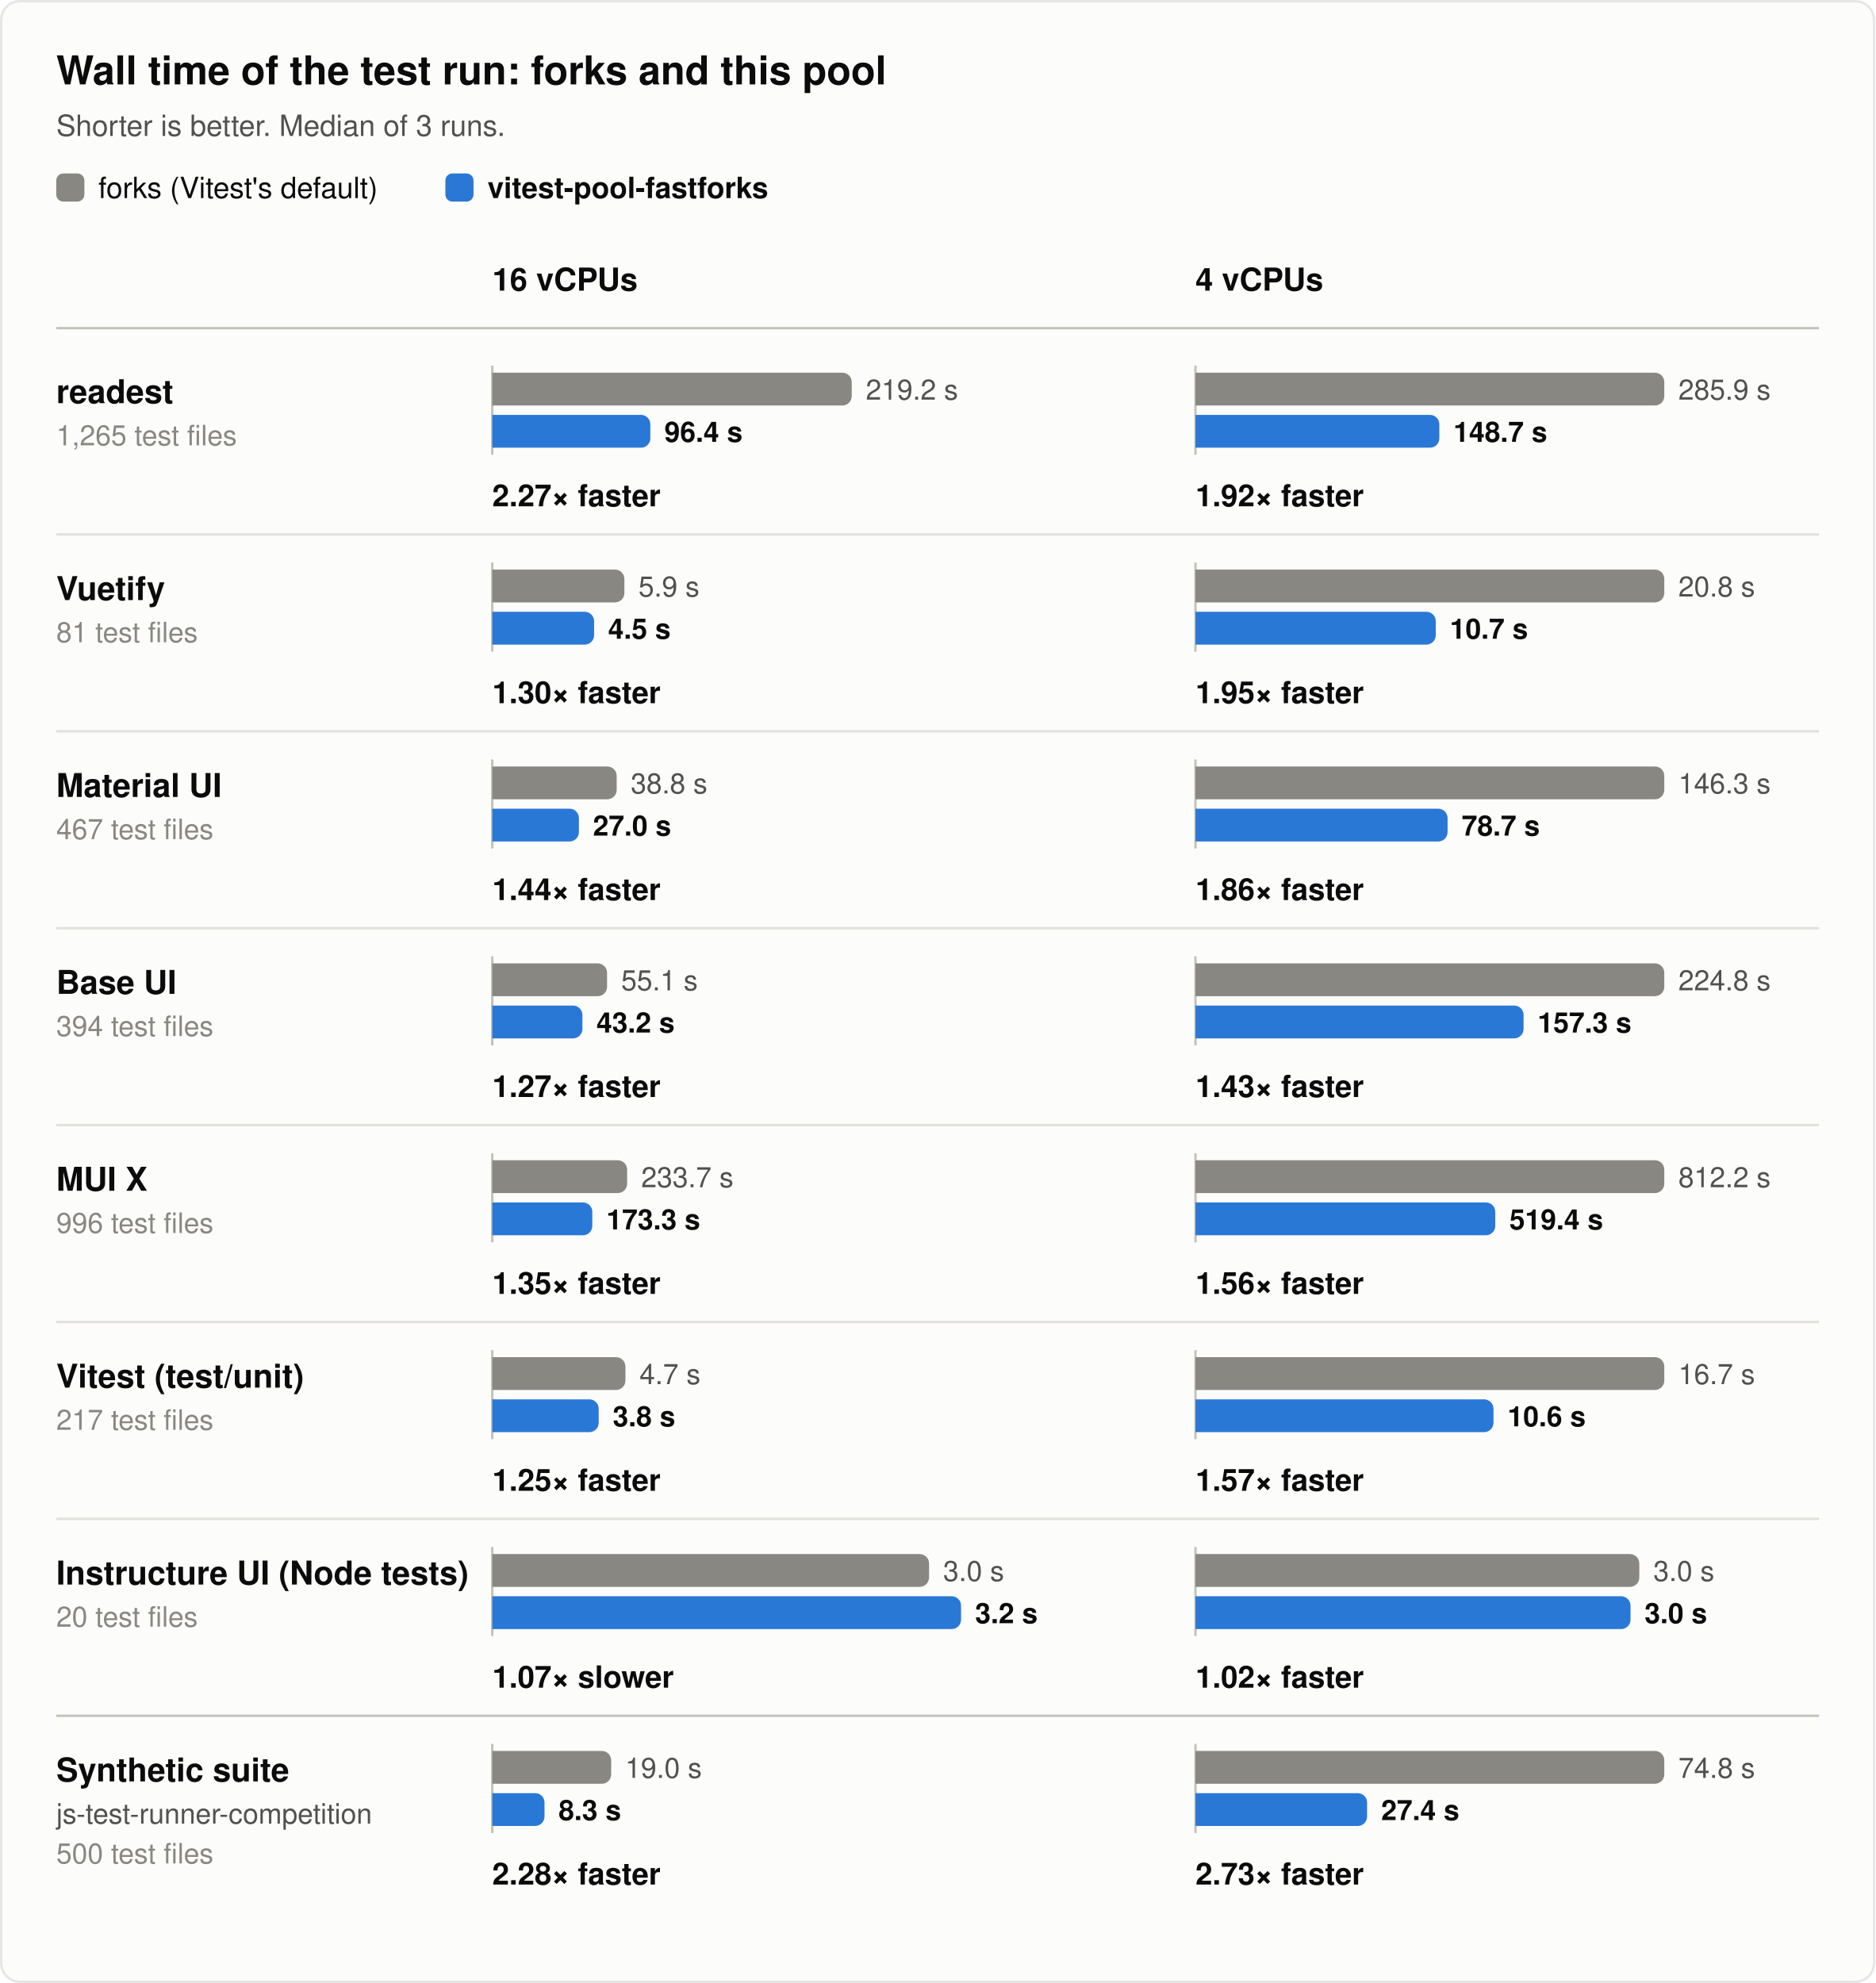
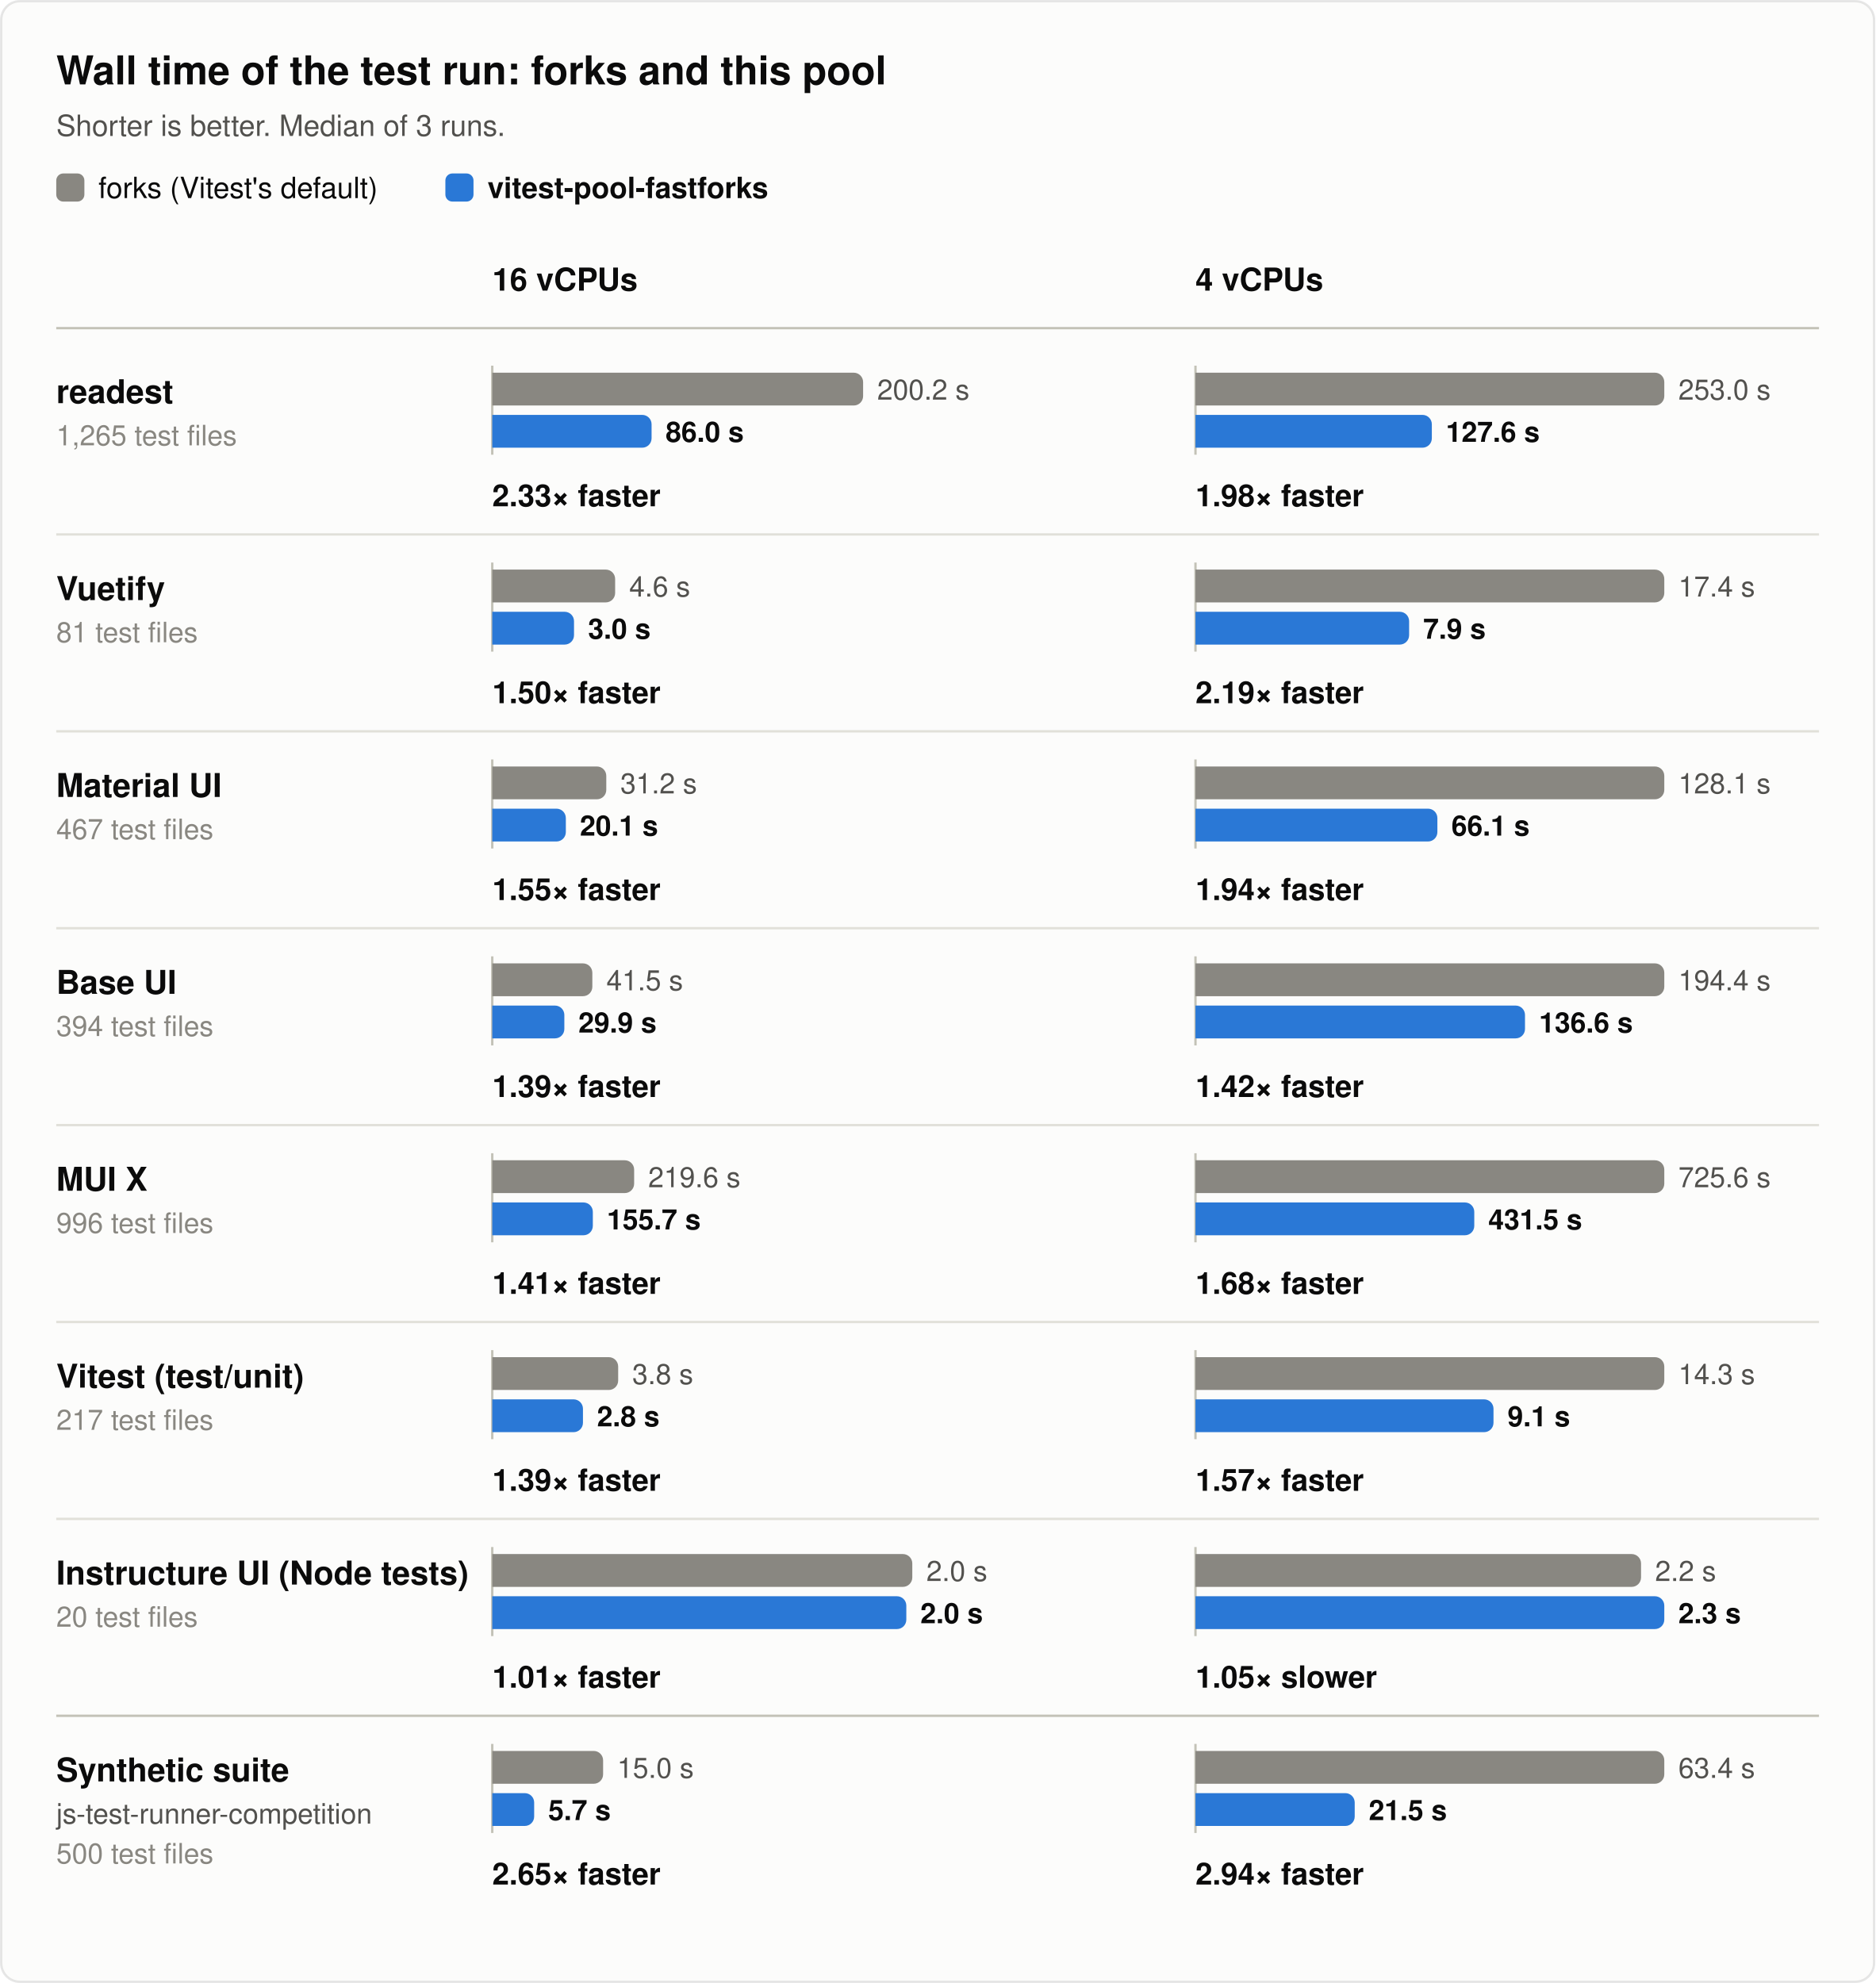
<svg xmlns="http://www.w3.org/2000/svg" width="800" height="846" viewBox="0 0 800 846" role="img" font-family="system-ui, -apple-system, &quot;Segoe UI&quot;, Helvetica, Arial, sans-serif">
  <rect x="0.5" y="0.5" width="799" height="845" rx="8" fill="#fcfcfb" stroke="rgba(11,11,11,0.10)" />
  <text x="24" y="36" font-size="17" font-weight="600" fill="#0b0b0b" text-anchor="start">Wall time of the test run: forks and this pool</text>
  <text x="24" y="58" font-size="12.5" font-weight="400" fill="#52514e" text-anchor="start">Shorter is better. Median of 3 runs.</text>
  <rect x="24" y="74" width="12" height="12" rx="3" fill="#898781" />
  <text x="42" y="84.5" font-size="12.5" font-weight="400" fill="#0b0b0b" text-anchor="start">forks (Vitest's default)</text>
  <rect x="190" y="74" width="12" height="12" rx="3" fill="#2a78d6" />
  <text x="208" y="84.5" font-size="12.5" font-weight="600" fill="#0b0b0b" text-anchor="start">vitest-pool-fastforks</text>
  <text x="210" y="124" font-size="13.5" font-weight="600" fill="#0b0b0b" text-anchor="start">16 vCPUs</text>
  <text x="510" y="124" font-size="13.5" font-weight="600" fill="#0b0b0b" text-anchor="start">4 vCPUs</text>
  <line x1="24" x2="776" y1="140" y2="140" stroke="#c3c2b7" />
  <text x="24" y="172" font-size="14" font-weight="600" fill="#0b0b0b" text-anchor="start">readest</text>
  <text x="24" y="190" font-size="12" font-weight="400" fill="#898781" text-anchor="start">1,265 test files</text>
  <line x1="210" x2="210" y1="156" y2="194" stroke="#c3c2b7" />
-   <path fill="#898781" d="M210 159H359.356A4 4 0 0 1 363.356 163V169A4 4 0 0 1 359.356 173H210Z" />
-   <text x="369.356" y="170.5" font-size="12" font-weight="400" fill="#52514e" text-anchor="start">219.2 s</text>
-   <path fill="#2a78d6" d="M210 177H273.442A4 4 0 0 1 277.442 181V187A4 4 0 0 1 273.442 191H210Z" />
-   <text x="283.442" y="188.5" font-size="12" font-weight="600" fill="#0b0b0b" text-anchor="start">96.4 s</text>
-   <text x="210" y="216" font-size="13" font-weight="600" fill="#0b0b0b" text-anchor="start">2.27× faster</text>
+   <path fill="#898781" d="M210 159H364.21A4 4 0 0 1 368.21 163V169A4 4 0 0 1 364.21 173H210Z" />
+   <text x="374.21" y="170.5" font-size="12" font-weight="400" fill="#52514e" text-anchor="start">200.2 s</text>
+   <path fill="#2a78d6" d="M210 177H273.968A4 4 0 0 1 277.968 181V187A4 4 0 0 1 273.968 191H210Z" />
+   <text x="283.968" y="188.5" font-size="12" font-weight="600" fill="#0b0b0b" text-anchor="start">86.0 s</text>
+   <text x="210" y="216" font-size="13" font-weight="600" fill="#0b0b0b" text-anchor="start">2.33× faster</text>
  <line x1="510" x2="510" y1="156" y2="194" stroke="#c3c2b7" />
  <path fill="#898781" d="M510 159H706A4 4 0 0 1 710 163V169A4 4 0 0 1 706 173H510Z" />
-   <text x="716" y="170.5" font-size="12" font-weight="400" fill="#52514e" text-anchor="start">285.9 s</text>
-   <path fill="#2a78d6" d="M510 177H610.039A4 4 0 0 1 614.039 181V187A4 4 0 0 1 610.039 191H510Z" />
-   <text x="620.039" y="188.5" font-size="12" font-weight="600" fill="#0b0b0b" text-anchor="start">148.7 s</text>
-   <text x="510" y="216" font-size="13" font-weight="600" fill="#0b0b0b" text-anchor="start">1.92× faster</text>
+   <text x="716" y="170.5" font-size="12" font-weight="400" fill="#52514e" text-anchor="start">253.0 s</text>
+   <path fill="#2a78d6" d="M510 177H606.833A4 4 0 0 1 610.833 181V187A4 4 0 0 1 606.833 191H510Z" />
+   <text x="616.833" y="188.5" font-size="12" font-weight="600" fill="#0b0b0b" text-anchor="start">127.6 s</text>
+   <text x="510" y="216" font-size="13" font-weight="600" fill="#0b0b0b" text-anchor="start">1.98× faster</text>
  <line x1="24" x2="776" y1="228" y2="228" stroke="#e1e0d9" />
  <text x="24" y="256" font-size="14" font-weight="600" fill="#0b0b0b" text-anchor="start">Vuetify</text>
  <text x="24" y="274" font-size="12" font-weight="400" fill="#898781" text-anchor="start">81 test files</text>
  <line x1="210" x2="210" y1="240" y2="278" stroke="#c3c2b7" />
-   <path fill="#898781" d="M210 243H262.368A4 4 0 0 1 266.368 247V253A4 4 0 0 1 262.368 257H210Z" />
-   <text x="272.368" y="254.5" font-size="12" font-weight="400" fill="#52514e" text-anchor="start">5.9 s</text>
-   <path fill="#2a78d6" d="M210 261H249.45A4 4 0 0 1 253.45 265V271A4 4 0 0 1 249.45 275H210Z" />
-   <text x="259.45" y="272.5" font-size="12" font-weight="600" fill="#0b0b0b" text-anchor="start">4.5 s</text>
-   <text x="210" y="300" font-size="13" font-weight="600" fill="#0b0b0b" text-anchor="start">1.30× faster</text>
+   <path fill="#898781" d="M210 243H258.421A4 4 0 0 1 262.421 247V253A4 4 0 0 1 258.421 257H210Z" />
+   <text x="268.421" y="254.5" font-size="12" font-weight="400" fill="#52514e" text-anchor="start">4.6 s</text>
+   <path fill="#2a78d6" d="M210 261H240.879A4 4 0 0 1 244.879 265V271A4 4 0 0 1 240.879 275H210Z" />
+   <text x="250.879" y="272.5" font-size="12" font-weight="600" fill="#0b0b0b" text-anchor="start">3.0 s</text>
+   <text x="210" y="300" font-size="13" font-weight="600" fill="#0b0b0b" text-anchor="start">1.50× faster</text>
  <line x1="510" x2="510" y1="240" y2="278" stroke="#c3c2b7" />
  <path fill="#898781" d="M510 243H706A4 4 0 0 1 710 247V253A4 4 0 0 1 706 257H510Z" />
-   <text x="716" y="254.5" font-size="12" font-weight="400" fill="#52514e" text-anchor="start">20.8 s</text>
-   <path fill="#2a78d6" d="M510 261H608.507A4 4 0 0 1 612.507 265V271A4 4 0 0 1 608.507 275H510Z" />
-   <text x="618.507" y="272.5" font-size="12" font-weight="600" fill="#0b0b0b" text-anchor="start">10.7 s</text>
-   <text x="510" y="300" font-size="13" font-weight="600" fill="#0b0b0b" text-anchor="start">1.95× faster</text>
+   <text x="716" y="254.5" font-size="12" font-weight="400" fill="#52514e" text-anchor="start">17.4 s</text>
+   <path fill="#2a78d6" d="M510 261H597.142A4 4 0 0 1 601.142 265V271A4 4 0 0 1 597.142 275H510Z" />
+   <text x="607.142" y="272.5" font-size="12" font-weight="600" fill="#0b0b0b" text-anchor="start">7.9 s</text>
+   <text x="510" y="300" font-size="13" font-weight="600" fill="#0b0b0b" text-anchor="start">2.19× faster</text>
  <line x1="24" x2="776" y1="312" y2="312" stroke="#e1e0d9" />
  <text x="24" y="340" font-size="14" font-weight="600" fill="#0b0b0b" text-anchor="start">Material UI</text>
  <text x="24" y="358" font-size="12" font-weight="400" fill="#898781" text-anchor="start">467 test files</text>
  <line x1="210" x2="210" y1="324" y2="362" stroke="#c3c2b7" />
-   <path fill="#898781" d="M210 327H259.081A4 4 0 0 1 263.081 331V337A4 4 0 0 1 259.081 341H210Z" />
-   <text x="269.081" y="338.5" font-size="12" font-weight="400" fill="#52514e" text-anchor="start">38.8 s</text>
-   <path fill="#2a78d6" d="M210 345H242.967A4 4 0 0 1 246.967 349V355A4 4 0 0 1 242.967 359H210Z" />
-   <text x="252.967" y="356.5" font-size="12" font-weight="600" fill="#0b0b0b" text-anchor="start">27.0 s</text>
-   <text x="210" y="384" font-size="13" font-weight="600" fill="#0b0b0b" text-anchor="start">1.44× faster</text>
+   <path fill="#898781" d="M210 327H254.645A4 4 0 0 1 258.645 331V337A4 4 0 0 1 254.645 341H210Z" />
+   <text x="264.645" y="338.5" font-size="12" font-weight="400" fill="#52514e" text-anchor="start">31.2 s</text>
+   <path fill="#2a78d6" d="M210 345H237.392A4 4 0 0 1 241.392 349V355A4 4 0 0 1 237.392 359H210Z" />
+   <text x="247.392" y="356.5" font-size="12" font-weight="600" fill="#0b0b0b" text-anchor="start">20.1 s</text>
+   <text x="210" y="384" font-size="13" font-weight="600" fill="#0b0b0b" text-anchor="start">1.55× faster</text>
  <line x1="510" x2="510" y1="324" y2="362" stroke="#c3c2b7" />
  <path fill="#898781" d="M510 327H706A4 4 0 0 1 710 331V337A4 4 0 0 1 706 341H510Z" />
-   <text x="716" y="338.5" font-size="12" font-weight="400" fill="#52514e" text-anchor="start">146.3 s</text>
-   <path fill="#2a78d6" d="M510 345H613.549A4 4 0 0 1 617.549 349V355A4 4 0 0 1 613.549 359H510Z" />
-   <text x="623.549" y="356.5" font-size="12" font-weight="600" fill="#0b0b0b" text-anchor="start">78.7 s</text>
-   <text x="510" y="384" font-size="13" font-weight="600" fill="#0b0b0b" text-anchor="start">1.86× faster</text>
+   <text x="716" y="338.5" font-size="12" font-weight="400" fill="#52514e" text-anchor="start">128.1 s</text>
+   <path fill="#2a78d6" d="M510 345H609.198A4 4 0 0 1 613.198 349V355A4 4 0 0 1 609.198 359H510Z" />
+   <text x="619.198" y="356.5" font-size="12" font-weight="600" fill="#0b0b0b" text-anchor="start">66.1 s</text>
+   <text x="510" y="384" font-size="13" font-weight="600" fill="#0b0b0b" text-anchor="start">1.94× faster</text>
  <line x1="24" x2="776" y1="396" y2="396" stroke="#e1e0d9" />
  <text x="24" y="424" font-size="14" font-weight="600" fill="#0b0b0b" text-anchor="start">Base UI</text>
  <text x="24" y="442" font-size="12" font-weight="400" fill="#898781" text-anchor="start">394 test files</text>
  <line x1="210" x2="210" y1="408" y2="446" stroke="#c3c2b7" />
-   <path fill="#898781" d="M210 411H254.981A4 4 0 0 1 258.981 415V421A4 4 0 0 1 254.981 425H210Z" />
-   <text x="264.981" y="422.5" font-size="12" font-weight="400" fill="#52514e" text-anchor="start">55.1 s</text>
-   <path fill="#2a78d6" d="M210 429H244.462A4 4 0 0 1 248.462 433V439A4 4 0 0 1 244.462 443H210Z" />
-   <text x="254.462" y="440.5" font-size="12" font-weight="600" fill="#0b0b0b" text-anchor="start">43.2 s</text>
-   <text x="210" y="468" font-size="13" font-weight="600" fill="#0b0b0b" text-anchor="start">1.27× faster</text>
+   <path fill="#898781" d="M210 411H248.696A4 4 0 0 1 252.696 415V421A4 4 0 0 1 248.696 425H210Z" />
+   <text x="258.696" y="422.5" font-size="12" font-weight="400" fill="#52514e" text-anchor="start">41.5 s</text>
+   <path fill="#2a78d6" d="M210 429H236.753A4 4 0 0 1 240.753 433V439A4 4 0 0 1 236.753 443H210Z" />
+   <text x="246.753" y="440.5" font-size="12" font-weight="600" fill="#0b0b0b" text-anchor="start">29.9 s</text>
+   <text x="210" y="468" font-size="13" font-weight="600" fill="#0b0b0b" text-anchor="start">1.39× faster</text>
  <line x1="510" x2="510" y1="408" y2="446" stroke="#c3c2b7" />
  <path fill="#898781" d="M510 411H706A4 4 0 0 1 710 415V421A4 4 0 0 1 706 425H510Z" />
-   <text x="716" y="422.5" font-size="12" font-weight="400" fill="#52514e" text-anchor="start">224.8 s</text>
-   <path fill="#2a78d6" d="M510 429H645.967A4 4 0 0 1 649.967 433V439A4 4 0 0 1 645.967 443H510Z" />
-   <text x="655.967" y="440.5" font-size="12" font-weight="600" fill="#0b0b0b" text-anchor="start">157.3 s</text>
-   <text x="510" y="468" font-size="13" font-weight="600" fill="#0b0b0b" text-anchor="start">1.43× faster</text>
+   <text x="716" y="422.5" font-size="12" font-weight="400" fill="#52514e" text-anchor="start">194.4 s</text>
+   <path fill="#2a78d6" d="M510 429H646.574A4 4 0 0 1 650.574 433V439A4 4 0 0 1 646.574 443H510Z" />
+   <text x="656.574" y="440.5" font-size="12" font-weight="600" fill="#0b0b0b" text-anchor="start">136.6 s</text>
+   <text x="510" y="468" font-size="13" font-weight="600" fill="#0b0b0b" text-anchor="start">1.42× faster</text>
  <line x1="24" x2="776" y1="480" y2="480" stroke="#e1e0d9" />
  <text x="24" y="508" font-size="14" font-weight="600" fill="#0b0b0b" text-anchor="start">MUI X</text>
  <text x="24" y="526" font-size="12" font-weight="400" fill="#898781" text-anchor="start">996 test files</text>
  <line x1="210" x2="210" y1="492" y2="530" stroke="#c3c2b7" />
-   <path fill="#898781" d="M210 495H263.542A4 4 0 0 1 267.542 499V505A4 4 0 0 1 263.542 509H210Z" />
-   <text x="273.542" y="506.5" font-size="12" font-weight="400" fill="#52514e" text-anchor="start">233.7 s</text>
-   <path fill="#2a78d6" d="M210 513H248.688A4 4 0 0 1 252.688 517V523A4 4 0 0 1 248.688 527H210Z" />
-   <text x="258.688" y="524.5" font-size="12" font-weight="600" fill="#0b0b0b" text-anchor="start">173.3 s</text>
-   <text x="210" y="552" font-size="13" font-weight="600" fill="#0b0b0b" text-anchor="start">1.35× faster</text>
+   <path fill="#898781" d="M210 495H266.529A4 4 0 0 1 270.529 499V505A4 4 0 0 1 266.529 509H210Z" />
+   <text x="276.529" y="506.5" font-size="12" font-weight="400" fill="#52514e" text-anchor="start">219.6 s</text>
+   <path fill="#2a78d6" d="M210 513H248.907A4 4 0 0 1 252.907 517V523A4 4 0 0 1 248.907 527H210Z" />
+   <text x="258.907" y="524.5" font-size="12" font-weight="600" fill="#0b0b0b" text-anchor="start">155.7 s</text>
+   <text x="210" y="552" font-size="13" font-weight="600" fill="#0b0b0b" text-anchor="start">1.41× faster</text>
  <line x1="510" x2="510" y1="492" y2="530" stroke="#c3c2b7" />
  <path fill="#898781" d="M510 495H706A4 4 0 0 1 710 499V505A4 4 0 0 1 706 509H510Z" />
-   <text x="716" y="506.5" font-size="12" font-weight="400" fill="#52514e" text-anchor="start">812.2 s</text>
-   <path fill="#2a78d6" d="M510 513H633.899A4 4 0 0 1 637.899 517V523A4 4 0 0 1 633.899 527H510Z" />
-   <text x="643.899" y="524.5" font-size="12" font-weight="600" fill="#0b0b0b" text-anchor="start">519.4 s</text>
-   <text x="510" y="552" font-size="13" font-weight="600" fill="#0b0b0b" text-anchor="start">1.56× faster</text>
+   <text x="716" y="506.5" font-size="12" font-weight="400" fill="#52514e" text-anchor="start">725.6 s</text>
+   <path fill="#2a78d6" d="M510 513H624.937A4 4 0 0 1 628.937 517V523A4 4 0 0 1 624.937 527H510Z" />
+   <text x="634.937" y="524.5" font-size="12" font-weight="600" fill="#0b0b0b" text-anchor="start">431.5 s</text>
+   <text x="510" y="552" font-size="13" font-weight="600" fill="#0b0b0b" text-anchor="start">1.68× faster</text>
  <line x1="24" x2="776" y1="564" y2="564" stroke="#e1e0d9" />
  <text x="24" y="592" font-size="14" font-weight="600" fill="#0b0b0b" text-anchor="start">Vitest (test/unit)</text>
  <text x="24" y="610" font-size="12" font-weight="400" fill="#898781" text-anchor="start">217 test files</text>
  <line x1="210" x2="210" y1="576" y2="614" stroke="#c3c2b7" />
-   <path fill="#898781" d="M210 579H262.812A4 4 0 0 1 266.812 583V589A4 4 0 0 1 262.812 593H210Z" />
-   <text x="272.812" y="590.5" font-size="12" font-weight="400" fill="#52514e" text-anchor="start">4.7 s</text>
-   <path fill="#2a78d6" d="M210 597H251.414A4 4 0 0 1 255.414 601V607A4 4 0 0 1 251.414 611H210Z" />
-   <text x="261.414" y="608.5" font-size="12" font-weight="600" fill="#0b0b0b" text-anchor="start">3.8 s</text>
-   <text x="210" y="636" font-size="13" font-weight="600" fill="#0b0b0b" text-anchor="start">1.25× faster</text>
+   <path fill="#898781" d="M210 579H259.717A4 4 0 0 1 263.717 583V589A4 4 0 0 1 259.717 593H210Z" />
+   <text x="269.717" y="590.5" font-size="12" font-weight="400" fill="#52514e" text-anchor="start">3.8 s</text>
+   <path fill="#2a78d6" d="M210 597H244.696A4 4 0 0 1 248.696 601V607A4 4 0 0 1 244.696 611H210Z" />
+   <text x="254.696" y="608.5" font-size="12" font-weight="600" fill="#0b0b0b" text-anchor="start">2.8 s</text>
+   <text x="210" y="636" font-size="13" font-weight="600" fill="#0b0b0b" text-anchor="start">1.39× faster</text>
  <line x1="510" x2="510" y1="576" y2="614" stroke="#c3c2b7" />
  <path fill="#898781" d="M510 579H706A4 4 0 0 1 710 583V589A4 4 0 0 1 706 593H510Z" />
-   <text x="716" y="590.5" font-size="12" font-weight="400" fill="#52514e" text-anchor="start">16.7 s</text>
-   <path fill="#2a78d6" d="M510 597H633.134A4 4 0 0 1 637.134 601V607A4 4 0 0 1 633.134 611H510Z" />
-   <text x="643.134" y="608.5" font-size="12" font-weight="600" fill="#0b0b0b" text-anchor="start">10.6 s</text>
+   <text x="716" y="590.5" font-size="12" font-weight="400" fill="#52514e" text-anchor="start">14.3 s</text>
+   <path fill="#2a78d6" d="M510 597H633.139A4 4 0 0 1 637.139 601V607A4 4 0 0 1 633.139 611H510Z" />
+   <text x="643.139" y="608.5" font-size="12" font-weight="600" fill="#0b0b0b" text-anchor="start">9.1 s</text>
  <text x="510" y="636" font-size="13" font-weight="600" fill="#0b0b0b" text-anchor="start">1.57× faster</text>
  <line x1="24" x2="776" y1="648" y2="648" stroke="#e1e0d9" />
  <text x="24" y="676" font-size="14" font-weight="600" fill="#0b0b0b" text-anchor="start">Instructure UI (Node tests)</text>
  <text x="24" y="694" font-size="12" font-weight="400" fill="#898781" text-anchor="start">20 test files</text>
  <line x1="210" x2="210" y1="660" y2="698" stroke="#c3c2b7" />
-   <path fill="#898781" d="M210 663H392.347A4 4 0 0 1 396.347 667V673A4 4 0 0 1 392.347 677H210Z" />
-   <text x="402.347" y="674.5" font-size="12" font-weight="400" fill="#52514e" text-anchor="start">3.0 s</text>
-   <path fill="#2a78d6" d="M210 681H406A4 4 0 0 1 410 685V691A4 4 0 0 1 406 695H210Z" />
-   <text x="416" y="692.5" font-size="12" font-weight="600" fill="#0b0b0b" text-anchor="start">3.2 s</text>
-   <text x="210" y="720" font-size="13" font-weight="600" fill="#0b0b0b" text-anchor="start">1.07× slower</text>
+   <path fill="#898781" d="M210 663H385.192A4 4 0 0 1 389.192 667V673A4 4 0 0 1 385.192 677H210Z" />
+   <text x="395.192" y="674.5" font-size="12" font-weight="400" fill="#52514e" text-anchor="start">2.0 s</text>
+   <path fill="#2a78d6" d="M210 681H382.646A4 4 0 0 1 386.646 685V691A4 4 0 0 1 382.646 695H210Z" />
+   <text x="392.646" y="692.5" font-size="12" font-weight="600" fill="#0b0b0b" text-anchor="start">2.0 s</text>
+   <text x="210" y="720" font-size="13" font-weight="600" fill="#0b0b0b" text-anchor="start">1.01× faster</text>
  <line x1="510" x2="510" y1="660" y2="698" stroke="#c3c2b7" />
-   <path fill="#898781" d="M510 663H695.339A4 4 0 0 1 699.339 667V673A4 4 0 0 1 695.339 677H510Z" />
-   <text x="705.339" y="674.5" font-size="12" font-weight="400" fill="#52514e" text-anchor="start">3.0 s</text>
-   <path fill="#2a78d6" d="M510 681H691.599A4 4 0 0 1 695.599 685V691A4 4 0 0 1 691.599 695H510Z" />
-   <text x="701.599" y="692.5" font-size="12" font-weight="600" fill="#0b0b0b" text-anchor="start">3.0 s</text>
-   <text x="510" y="720" font-size="13" font-weight="600" fill="#0b0b0b" text-anchor="start">1.02× faster</text>
+   <path fill="#898781" d="M510 663H696.079A4 4 0 0 1 700.079 667V673A4 4 0 0 1 696.079 677H510Z" />
+   <text x="706.079" y="674.5" font-size="12" font-weight="400" fill="#52514e" text-anchor="start">2.2 s</text>
+   <path fill="#2a78d6" d="M510 681H706A4 4 0 0 1 710 685V691A4 4 0 0 1 706 695H510Z" />
+   <text x="716" y="692.5" font-size="12" font-weight="600" fill="#0b0b0b" text-anchor="start">2.3 s</text>
+   <text x="510" y="720" font-size="13" font-weight="600" fill="#0b0b0b" text-anchor="start">1.05× slower</text>
  <line x1="24" x2="776" y1="732" y2="732" stroke="#c3c2b7" />
  <text x="24" y="760" font-size="14" font-weight="600" fill="#0b0b0b" text-anchor="start">Synthetic suite</text>
  <text x="24" y="778" font-size="12" font-weight="400" fill="#52514e" text-anchor="start">js-test-runner-competition</text>
  <text x="24" y="795" font-size="12" font-weight="400" fill="#898781" text-anchor="start">500 test files</text>
  <line x1="210" x2="210" y1="744" y2="782" stroke="#c3c2b7" />
-   <path fill="#898781" d="M210 747H256.733A4 4 0 0 1 260.733 751V757A4 4 0 0 1 256.733 761H210Z" />
-   <text x="266.733" y="758.5" font-size="12" font-weight="400" fill="#52514e" text-anchor="start">19.0 s</text>
-   <path fill="#2a78d6" d="M210 765H228.292A4 4 0 0 1 232.292 769V775A4 4 0 0 1 228.292 779H210Z" />
-   <text x="238.292" y="776.5" font-size="12" font-weight="600" fill="#0b0b0b" text-anchor="start">8.3 s</text>
-   <text x="210" y="804" font-size="13" font-weight="600" fill="#0b0b0b" text-anchor="start">2.28× faster</text>
+   <path fill="#898781" d="M210 747H253.29A4 4 0 0 1 257.29 751V757A4 4 0 0 1 253.29 761H210Z" />
+   <text x="263.29" y="758.5" font-size="12" font-weight="400" fill="#52514e" text-anchor="start">15.0 s</text>
+   <path fill="#2a78d6" d="M210 765H223.878A4 4 0 0 1 227.878 769V775A4 4 0 0 1 223.878 779H210Z" />
+   <text x="233.878" y="776.5" font-size="12" font-weight="600" fill="#0b0b0b" text-anchor="start">5.7 s</text>
+   <text x="210" y="804" font-size="13" font-weight="600" fill="#0b0b0b" text-anchor="start">2.65× faster</text>
  <line x1="510" x2="510" y1="744" y2="782" stroke="#c3c2b7" />
  <path fill="#898781" d="M510 747H706A4 4 0 0 1 710 751V757A4 4 0 0 1 706 761H510Z" />
-   <text x="716" y="758.5" font-size="12" font-weight="400" fill="#52514e" text-anchor="start">74.8 s</text>
-   <path fill="#2a78d6" d="M510 765H579.215A4 4 0 0 1 583.215 769V775A4 4 0 0 1 579.215 779H510Z" />
-   <text x="589.215" y="776.5" font-size="12" font-weight="600" fill="#0b0b0b" text-anchor="start">27.4 s</text>
-   <text x="510" y="804" font-size="13" font-weight="600" fill="#0b0b0b" text-anchor="start">2.73× faster</text>
+   <text x="716" y="758.5" font-size="12" font-weight="400" fill="#52514e" text-anchor="start">63.4 s</text>
+   <path fill="#2a78d6" d="M510 765H573.93A4 4 0 0 1 577.93 769V775A4 4 0 0 1 573.93 779H510Z" />
+   <text x="583.93" y="776.5" font-size="12" font-weight="600" fill="#0b0b0b" text-anchor="start">21.5 s</text>
+   <text x="510" y="804" font-size="13" font-weight="600" fill="#0b0b0b" text-anchor="start">2.94× faster</text>
</svg>
